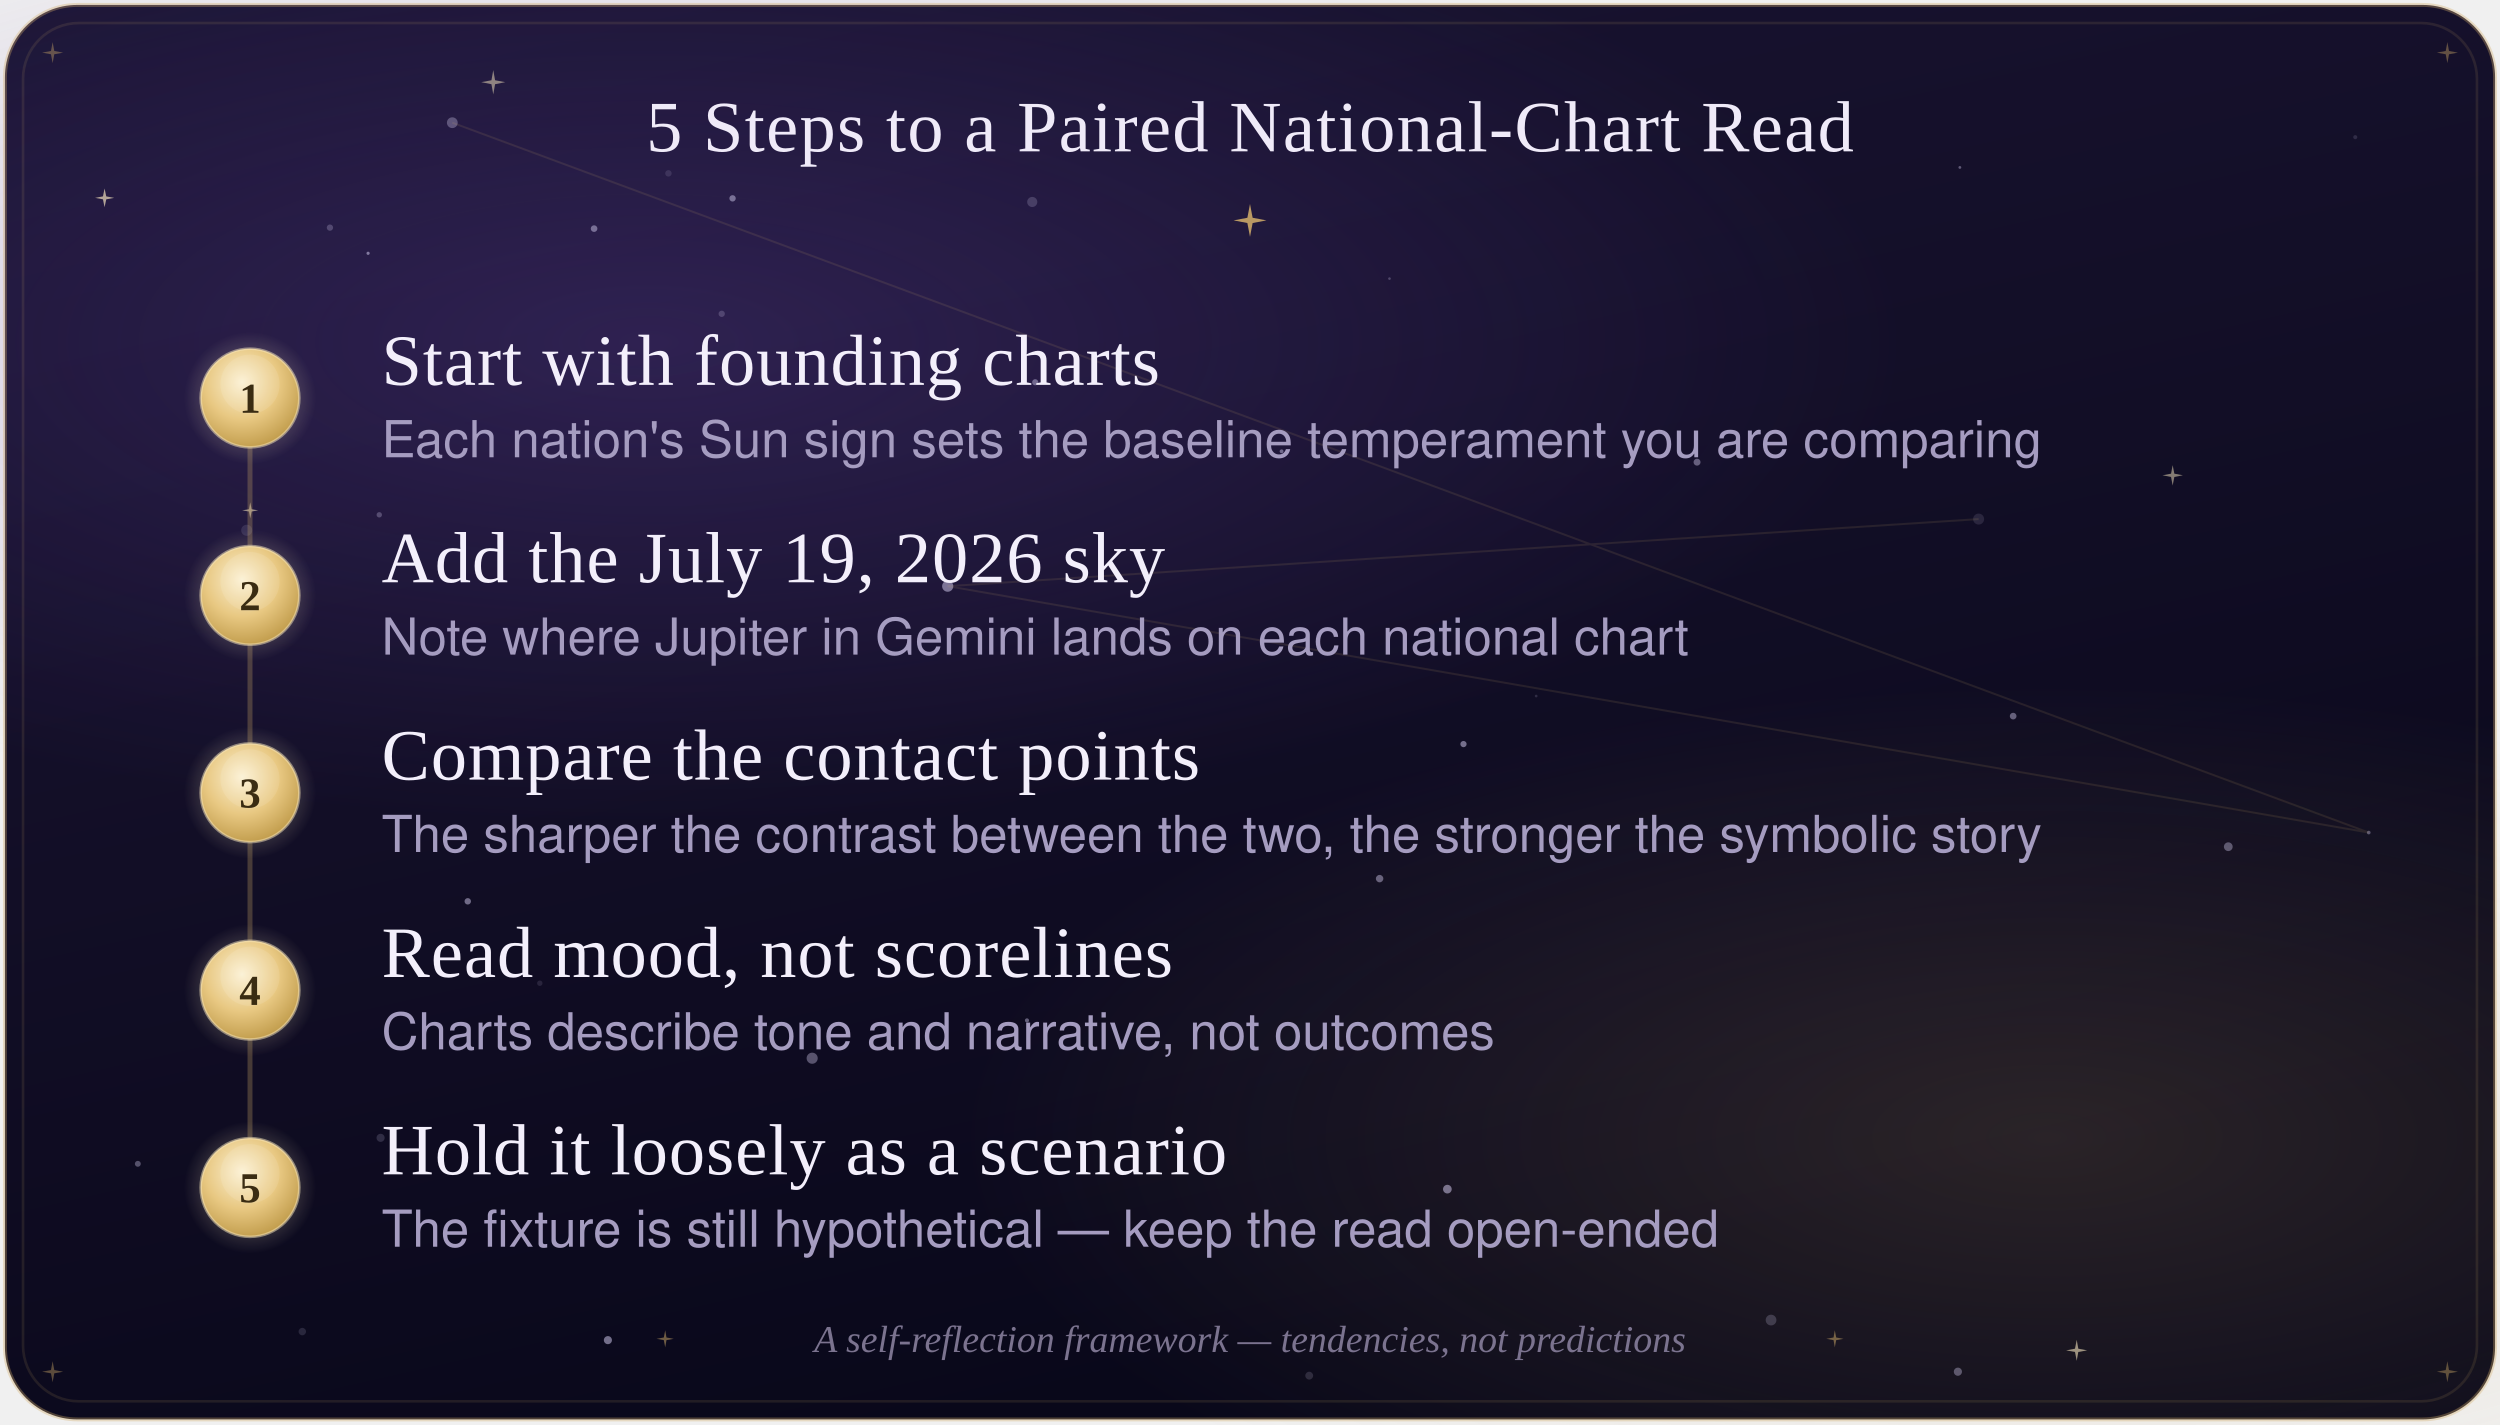
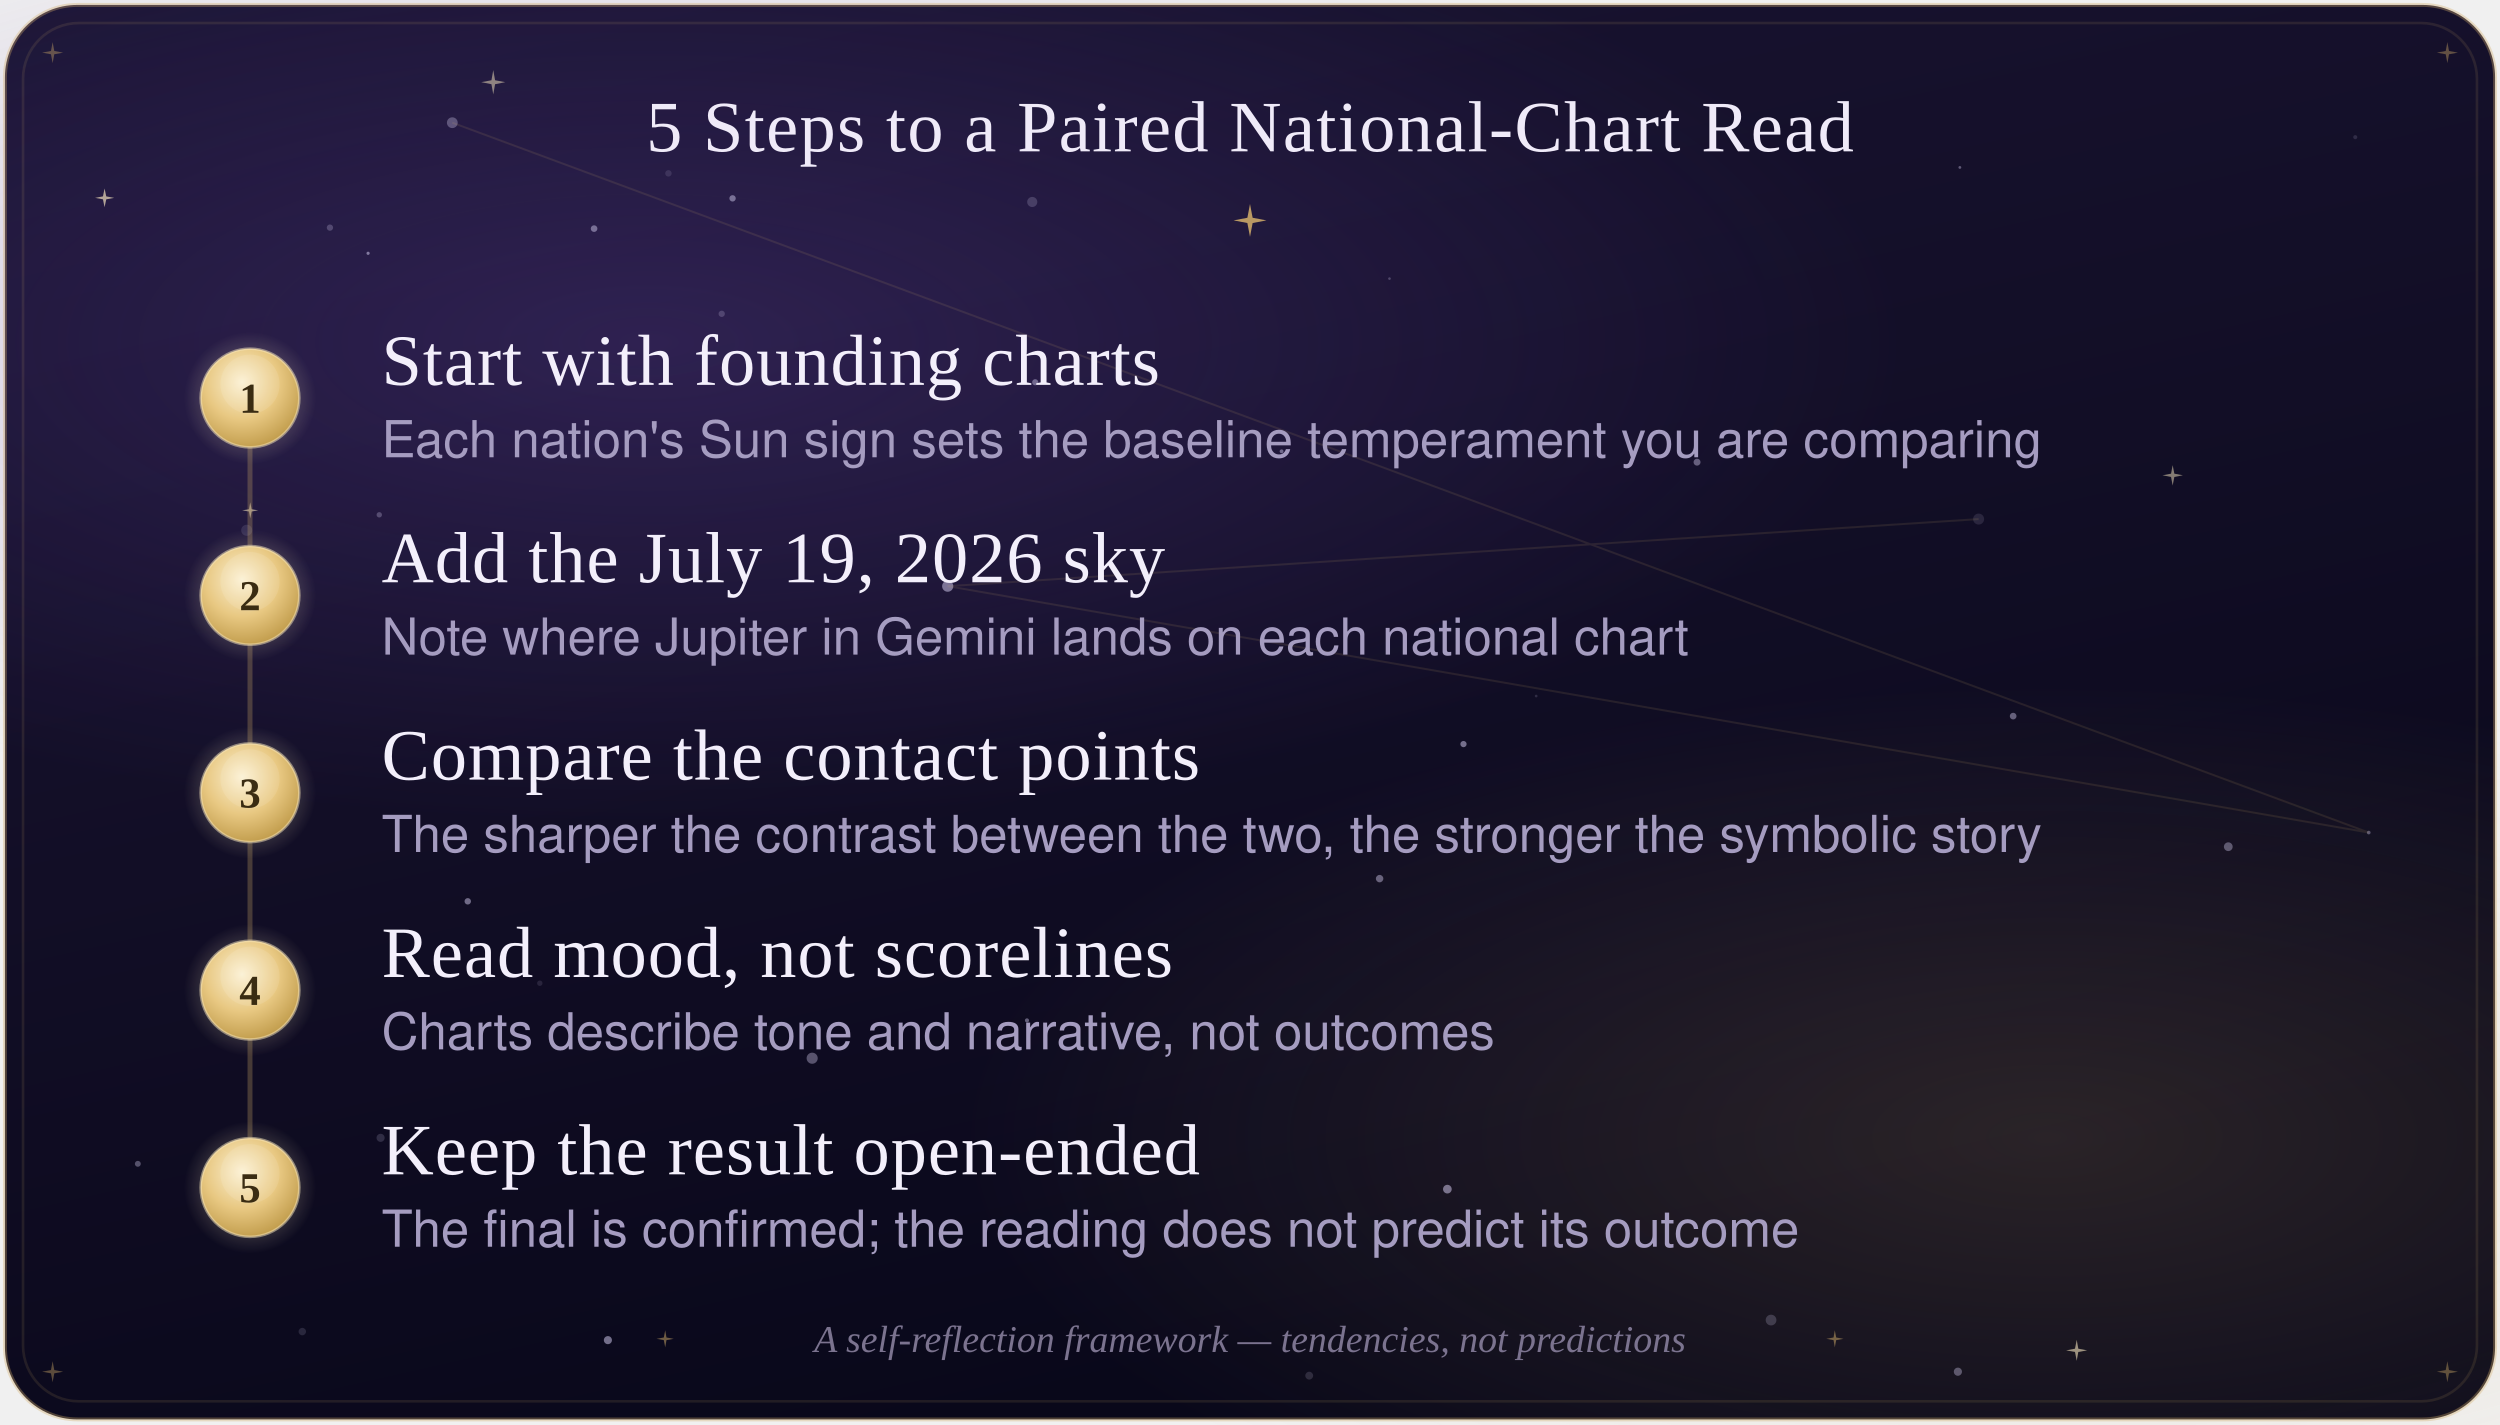
<svg xmlns="http://www.w3.org/2000/svg" viewBox="0 0 760 433" role="img" aria-label="5 Steps to a Paired National-Chart Read">
  <defs>
    <linearGradient id="argentinavsspainworldcupfinalastrology20260en-panel" x1="0" y1="0" x2="0.4" y2="1">
      <stop offset="0" stop-color="#1a1433" />
      <stop offset="0.55" stop-color="#120e26" />
      <stop offset="1" stop-color="#09081a" />
    </linearGradient>
    <radialGradient id="argentinavsspainworldcupfinalastrology20260en-foil" cx="0.42" cy="0.34" r="0.75">
      <stop offset="0" stop-color="#fbf0d2" />
      <stop offset="0.5" stop-color="#e8c882" />
      <stop offset="1" stop-color="#b8923f" />
    </radialGradient>
    <radialGradient id="argentinavsspainworldcupfinalastrology20260en-glow" cx="0.5" cy="0.5" r="0.5">
      <stop offset="0" stop-color="#f6e6bf" />
      <stop offset="1" stop-color="#f6e6bf" stop-opacity="0" />
    </radialGradient>
    <radialGradient id="argentinavsspainworldcupfinalastrology20260en-neb1" cx="0.5" cy="0.5" r="0.5">
      <stop offset="0" stop-color="#6f4bb0" stop-opacity="0.28" />
      <stop offset="1" stop-color="#6f4bb0" stop-opacity="0" />
    </radialGradient>
    <radialGradient id="argentinavsspainworldcupfinalastrology20260en-neb2" cx="0.5" cy="0.5" r="0.5">
      <stop offset="0" stop-color="#d4af6a" stop-opacity="0.16" />
      <stop offset="1" stop-color="#d4af6a" stop-opacity="0" />
    </radialGradient>
    <linearGradient id="argentinavsspainworldcupfinalastrology20260en-rule" x1="0" y1="0" x2="1" y2="0">
      <stop offset="0" stop-color="#d4af6a" stop-opacity="0" />
      <stop offset="0.5" stop-color="#d4af6a" stop-opacity="0.6" />
      <stop offset="1" stop-color="#d4af6a" stop-opacity="0" />
    </linearGradient>
  </defs>
  <rect x="1.5" y="1.5" width="757" height="430" rx="22" fill="url(#argentinavsspainworldcupfinalastrology20260en-panel)" />
  <ellipse cx="198" cy="104" rx="380" ry="147" fill="url(#argentinavsspainworldcupfinalastrology20260en-neb1)" />
  <ellipse cx="623" cy="346" rx="334" ry="139" fill="url(#argentinavsspainworldcupfinalastrology20260en-neb2)" />
  <circle cx="538.4" cy="401.3" r="1.63" fill="#cfc8ea" opacity="0.22" />
  <circle cx="75.0" cy="161.2" r="1.68" fill="#cfc8ea" opacity="0.14" />
  <circle cx="389.6" cy="137.2" r="0.59" fill="#cfc8ea" opacity="0.47" />
  <circle cx="246.9" cy="321.7" r="1.69" fill="#cfc8ea" opacity="0.38" />
  <circle cx="164.1" cy="298.9" r="0.82" fill="#cfc8ea" opacity="0.13" />
  <circle cx="440.0" cy="361.5" r="1.32" fill="#cfc8ea" opacity="0.53" />
  <circle cx="601.5" cy="157.8" r="1.67" fill="#cfc8ea" opacity="0.13" />
  <circle cx="115.7" cy="345.9" r="1.23" fill="#cfc8ea" opacity="0.18" />
  <circle cx="419.4" cy="267.1" r="1.13" fill="#cfc8ea" opacity="0.45" />
  <circle cx="313.8" cy="61.4" r="1.54" fill="#cfc8ea" opacity="0.21" />
  <circle cx="219.4" cy="95.4" r="0.96" fill="#cfc8ea" opacity="0.23" />
  <circle cx="515.9" cy="140.5" r="1.06" fill="#cfc8ea" opacity="0.43" />
  <circle cx="100.3" cy="69.2" r="0.96" fill="#cfc8ea" opacity="0.26" />
  <circle cx="595.2" cy="417.0" r="1.24" fill="#cfc8ea" opacity="0.38" />
  <circle cx="222.7" cy="60.3" r="0.97" fill="#cfc8ea" opacity="0.49" />
  <circle cx="314.7" cy="116.2" r="0.93" fill="#cfc8ea" opacity="0.45" />
  <circle cx="288.1" cy="178.2" r="1.70" fill="#cfc8ea" opacity="0.53" />
  <circle cx="612.0" cy="217.7" r="1.02" fill="#cfc8ea" opacity="0.44" />
  <circle cx="111.9" cy="77.0" r="0.49" fill="#cfc8ea" opacity="0.54" />
  <circle cx="41.9" cy="353.8" r="0.90" fill="#cfc8ea" opacity="0.37" />
  <circle cx="180.6" cy="69.5" r="1.01" fill="#cfc8ea" opacity="0.48" />
  <circle cx="184.8" cy="407.4" r="1.23" fill="#cfc8ea" opacity="0.53" />
  <circle cx="91.9" cy="404.8" r="1.13" fill="#cfc8ea" opacity="0.15" />
  <circle cx="64.6" cy="237.9" r="1.16" fill="#cfc8ea" opacity="0.25" />
  <circle cx="398.0" cy="418.2" r="1.19" fill="#cfc8ea" opacity="0.17" />
  <circle cx="677.4" cy="257.4" r="1.33" fill="#cfc8ea" opacity="0.39" />
  <circle cx="203.2" cy="52.7" r="0.98" fill="#cfc8ea" opacity="0.14" />
  <circle cx="444.9" cy="226.2" r="0.95" fill="#cfc8ea" opacity="0.52" />
  <circle cx="115.3" cy="156.5" r="0.82" fill="#cfc8ea" opacity="0.29" />
  <circle cx="720.1" cy="253.1" r="0.56" fill="#cfc8ea" opacity="0.38" />
  <circle cx="137.5" cy="37.3" r="1.64" fill="#cfc8ea" opacity="0.34" />
  <circle cx="467.0" cy="211.6" r="0.41" fill="#cfc8ea" opacity="0.17" />
  <circle cx="312.2" cy="310.2" r="0.63" fill="#cfc8ea" opacity="0.44" />
  <circle cx="142.2" cy="274.0" r="0.98" fill="#cfc8ea" opacity="0.50" />
  <circle cx="716.0" cy="41.7" r="0.62" fill="#cfc8ea" opacity="0.15" />
  <circle cx="422.4" cy="84.7" r="0.40" fill="#cfc8ea" opacity="0.28" />
  <circle cx="595.8" cy="50.9" r="0.43" fill="#cfc8ea" opacity="0.40" />
  <path d="M 76.069 152.7 L 76.5 154.8 L 78.5 155.158 L 76.5 155.5 L 76.069 157.6 L 75.7 155.5 L 73.6 155.158 L 75.7 154.8 Z" fill="#f6e6bf" opacity="0.566" />
  <path d="M 31.788 57.3 L 32.3 59.7 L 34.7 60.149 L 32.3 60.6 L 31.788 63.0 L 31.3 60.6 L 28.9 60.149 L 31.3 59.7 Z" fill="#f6e6bf" opacity="0.676" />
  <path d="M 660.489 141.4 L 661.0 144.0 L 663.6 144.485 L 661.0 145.0 L 660.489 147.6 L 660.0 145.0 L 657.4 144.485 L 660.0 144.0 Z" fill="#f6e6bf" opacity="0.506" />
  <path d="M 149.953 21.3 L 150.5 24.4 L 153.6 24.979 L 150.5 25.6 L 149.953 28.7 L 149.4 25.6 L 146.3 24.979 L 149.4 24.4 Z" fill="#f6e6bf" opacity="0.515" />
  <path d="M 631.323 407.3 L 631.8 410.0 L 634.5 410.519 L 631.8 411.0 L 631.323 413.7 L 630.8 411.0 L 628.1 410.519 L 630.8 410.0 Z" fill="#f6e6bf" opacity="0.595" />
  <path d="M 601.5 157.8 L 288.1 178.2 L 720.1 253.1 L 137.5 37.3" fill="none" stroke="#d4af6a" stroke-width="0.6" opacity="0.12" />
  <rect x="1.5" y="1.5" width="757" height="430" rx="22" fill="none" stroke="#d4af6a" stroke-opacity="0.34" stroke-width="1.2" />
  <rect x="7" y="7" width="746" height="419" rx="17" fill="none" stroke="#d4af6a" stroke-opacity="0.12" stroke-width="0.8" />
  <path d="M 16 12.8 L 16.5 15.5 L 19.2 16 L 16.5 16.5 L 16 19.2 L 15.5 16.5 L 12.8 16 L 15.5 15.5 Z" fill="#d4af6a" opacity="0.4" />
  <path d="M 744 12.8 L 744.5 15.5 L 747.2 16 L 744.5 16.5 L 744 19.2 L 743.5 16.5 L 740.8 16 L 743.5 15.5 Z" fill="#d4af6a" opacity="0.4" />
  <path d="M 16 413.8 L 16.5 416.5 L 19.2 417 L 16.5 417.5 L 16 420.2 L 15.5 417.5 L 12.8 417 L 15.5 416.5 Z" fill="#d4af6a" opacity="0.4" />
  <path d="M 744 413.8 L 744.5 416.5 L 747.2 417 L 744.5 417.5 L 744 420.2 L 743.5 417.5 L 740.8 417 L 743.5 416.5 Z" fill="#d4af6a" opacity="0.4" />
  <text x="380" y="46" text-anchor="middle" font-family="Georgia, 'Times New Roman', serif" font-size="22" letter-spacing="0.4" fill="#efeaf8">5 Steps to a Paired National-Chart Read</text>
  <line x1="230" y1="67" x2="368" y2="67" stroke="url(#argentinavsspainworldcupfinalastrology20260en-rule)" stroke-width="1" />
  <line x1="392" y1="67" x2="530" y2="67" stroke="url(#argentinavsspainworldcupfinalastrology20260en-rule)" stroke-width="1" />
  <path d="M 380 62.0 L 380.8 66.2 L 385.0 67 L 380.8 67.8 L 380 72.0 L 379.2 67.8 L 375.0 67 L 379.2 66.2 Z" fill="#d4af6a" opacity="0.85" />
  <line x1="76" y1="121" x2="76" y2="361" stroke="#d4af6a" stroke-opacity="0.28" stroke-width="1.5" />
  <circle cx="76" cy="121" r="20.0" fill="url(#argentinavsspainworldcupfinalastrology20260en-glow)" opacity="0.5" />
  <circle cx="76" cy="121" r="15" fill="url(#argentinavsspainworldcupfinalastrology20260en-foil)" stroke="#f6e6bf" stroke-opacity="0.5" stroke-width="0.8" />
  <circle cx="76" cy="116.8" r="9.0" fill="#ffffff" opacity="0.10" />
  <text x="76" y="125.5" text-anchor="middle" font-family="Georgia, 'Times New Roman', serif" font-size="13" font-weight="700" fill="#3a2c12">1</text>
  <text x="116" y="117.0" font-family="Georgia, 'Times New Roman', serif" font-size="22" letter-spacing="0.3" fill="#f3effb">Start with founding charts</text>
  <text x="116" y="139.0" font-family="Helvetica, Arial, sans-serif" font-size="15.5" fill="#a59cc0">Each nation's Sun sign sets the baseline temperament you are comparing</text>
  <circle cx="76" cy="181" r="20.0" fill="url(#argentinavsspainworldcupfinalastrology20260en-glow)" opacity="0.5" />
  <circle cx="76" cy="181" r="15" fill="url(#argentinavsspainworldcupfinalastrology20260en-foil)" stroke="#f6e6bf" stroke-opacity="0.5" stroke-width="0.8" />
  <circle cx="76" cy="176.8" r="9.0" fill="#ffffff" opacity="0.10" />
  <text x="76" y="185.5" text-anchor="middle" font-family="Georgia, 'Times New Roman', serif" font-size="13" font-weight="700" fill="#3a2c12">2</text>
  <text x="116" y="177.0" font-family="Georgia, 'Times New Roman', serif" font-size="22" letter-spacing="0.3" fill="#f3effb">Add the July 19, 2026 sky</text>
  <text x="116" y="199.0" font-family="Helvetica, Arial, sans-serif" font-size="15.5" fill="#a59cc0">Note where Jupiter in Gemini lands on each national chart</text>
  <circle cx="76" cy="241" r="20.0" fill="url(#argentinavsspainworldcupfinalastrology20260en-glow)" opacity="0.5" />
  <circle cx="76" cy="241" r="15" fill="url(#argentinavsspainworldcupfinalastrology20260en-foil)" stroke="#f6e6bf" stroke-opacity="0.5" stroke-width="0.8" />
  <circle cx="76" cy="236.8" r="9.0" fill="#ffffff" opacity="0.10" />
  <text x="76" y="245.5" text-anchor="middle" font-family="Georgia, 'Times New Roman', serif" font-size="13" font-weight="700" fill="#3a2c12">3</text>
  <text x="116" y="237.0" font-family="Georgia, 'Times New Roman', serif" font-size="22" letter-spacing="0.3" fill="#f3effb">Compare the contact points</text>
  <text x="116" y="259.0" font-family="Helvetica, Arial, sans-serif" font-size="15.5" fill="#a59cc0">The sharper the contrast between the two, the stronger the symbolic story</text>
  <circle cx="76" cy="301" r="20.0" fill="url(#argentinavsspainworldcupfinalastrology20260en-glow)" opacity="0.5" />
  <circle cx="76" cy="301" r="15" fill="url(#argentinavsspainworldcupfinalastrology20260en-foil)" stroke="#f6e6bf" stroke-opacity="0.5" stroke-width="0.8" />
  <circle cx="76" cy="296.8" r="9.0" fill="#ffffff" opacity="0.10" />
  <text x="76" y="305.5" text-anchor="middle" font-family="Georgia, 'Times New Roman', serif" font-size="13" font-weight="700" fill="#3a2c12">4</text>
  <text x="116" y="297.0" font-family="Georgia, 'Times New Roman', serif" font-size="22" letter-spacing="0.3" fill="#f3effb">Read mood, not scorelines</text>
  <text x="116" y="319.0" font-family="Helvetica, Arial, sans-serif" font-size="15.5" fill="#a59cc0">Charts describe tone and narrative, not outcomes</text>
  <circle cx="76" cy="361" r="20.0" fill="url(#argentinavsspainworldcupfinalastrology20260en-glow)" opacity="0.5" />
  <circle cx="76" cy="361" r="15" fill="url(#argentinavsspainworldcupfinalastrology20260en-foil)" stroke="#f6e6bf" stroke-opacity="0.5" stroke-width="0.8" />
  <circle cx="76" cy="356.8" r="9.0" fill="#ffffff" opacity="0.10" />
  <text x="76" y="365.5" text-anchor="middle" font-family="Georgia, 'Times New Roman', serif" font-size="13" font-weight="700" fill="#3a2c12">5</text>
-   <text x="116" y="357.0" font-family="Georgia, 'Times New Roman', serif" font-size="22" letter-spacing="0.3" fill="#f3effb">Hold it loosely as a scenario</text>
-   <text x="116" y="379.0" font-family="Helvetica, Arial, sans-serif" font-size="15.5" fill="#a59cc0">The fixture is still hypothetical — keep the read open-ended</text>
+   <text x="116" y="357.0" font-family="Georgia, 'Times New Roman', serif" font-size="22" letter-spacing="0.3" fill="#f3effb">Keep the result open-ended</text>
+   <text x="116" y="379.0" font-family="Helvetica, Arial, sans-serif" font-size="15.5" fill="#a59cc0">The final is confirmed; the reading does not predict its outcome</text>
  <path d="M 202.227 404.4 L 202.6 406.6 L 204.8 407 L 202.6 407.4 L 202.227 409.6 L 201.8 407.4 L 199.6 407 L 201.8 406.6 Z" fill="#d4af6a" opacity="0.5" />
  <text x="380" y="411" text-anchor="middle" font-family="Georgia, 'Times New Roman', serif" font-style="italic" font-size="11.5" fill="#7b738f">A self-reflection framework — tendencies, not predictions</text>
  <path d="M 557.773 404.4 L 558.2 406.6 L 560.4 407 L 558.2 407.4 L 557.773 409.6 L 557.4 407.4 L 555.2 407 L 557.4 406.6 Z" fill="#d4af6a" opacity="0.5" />
</svg>
